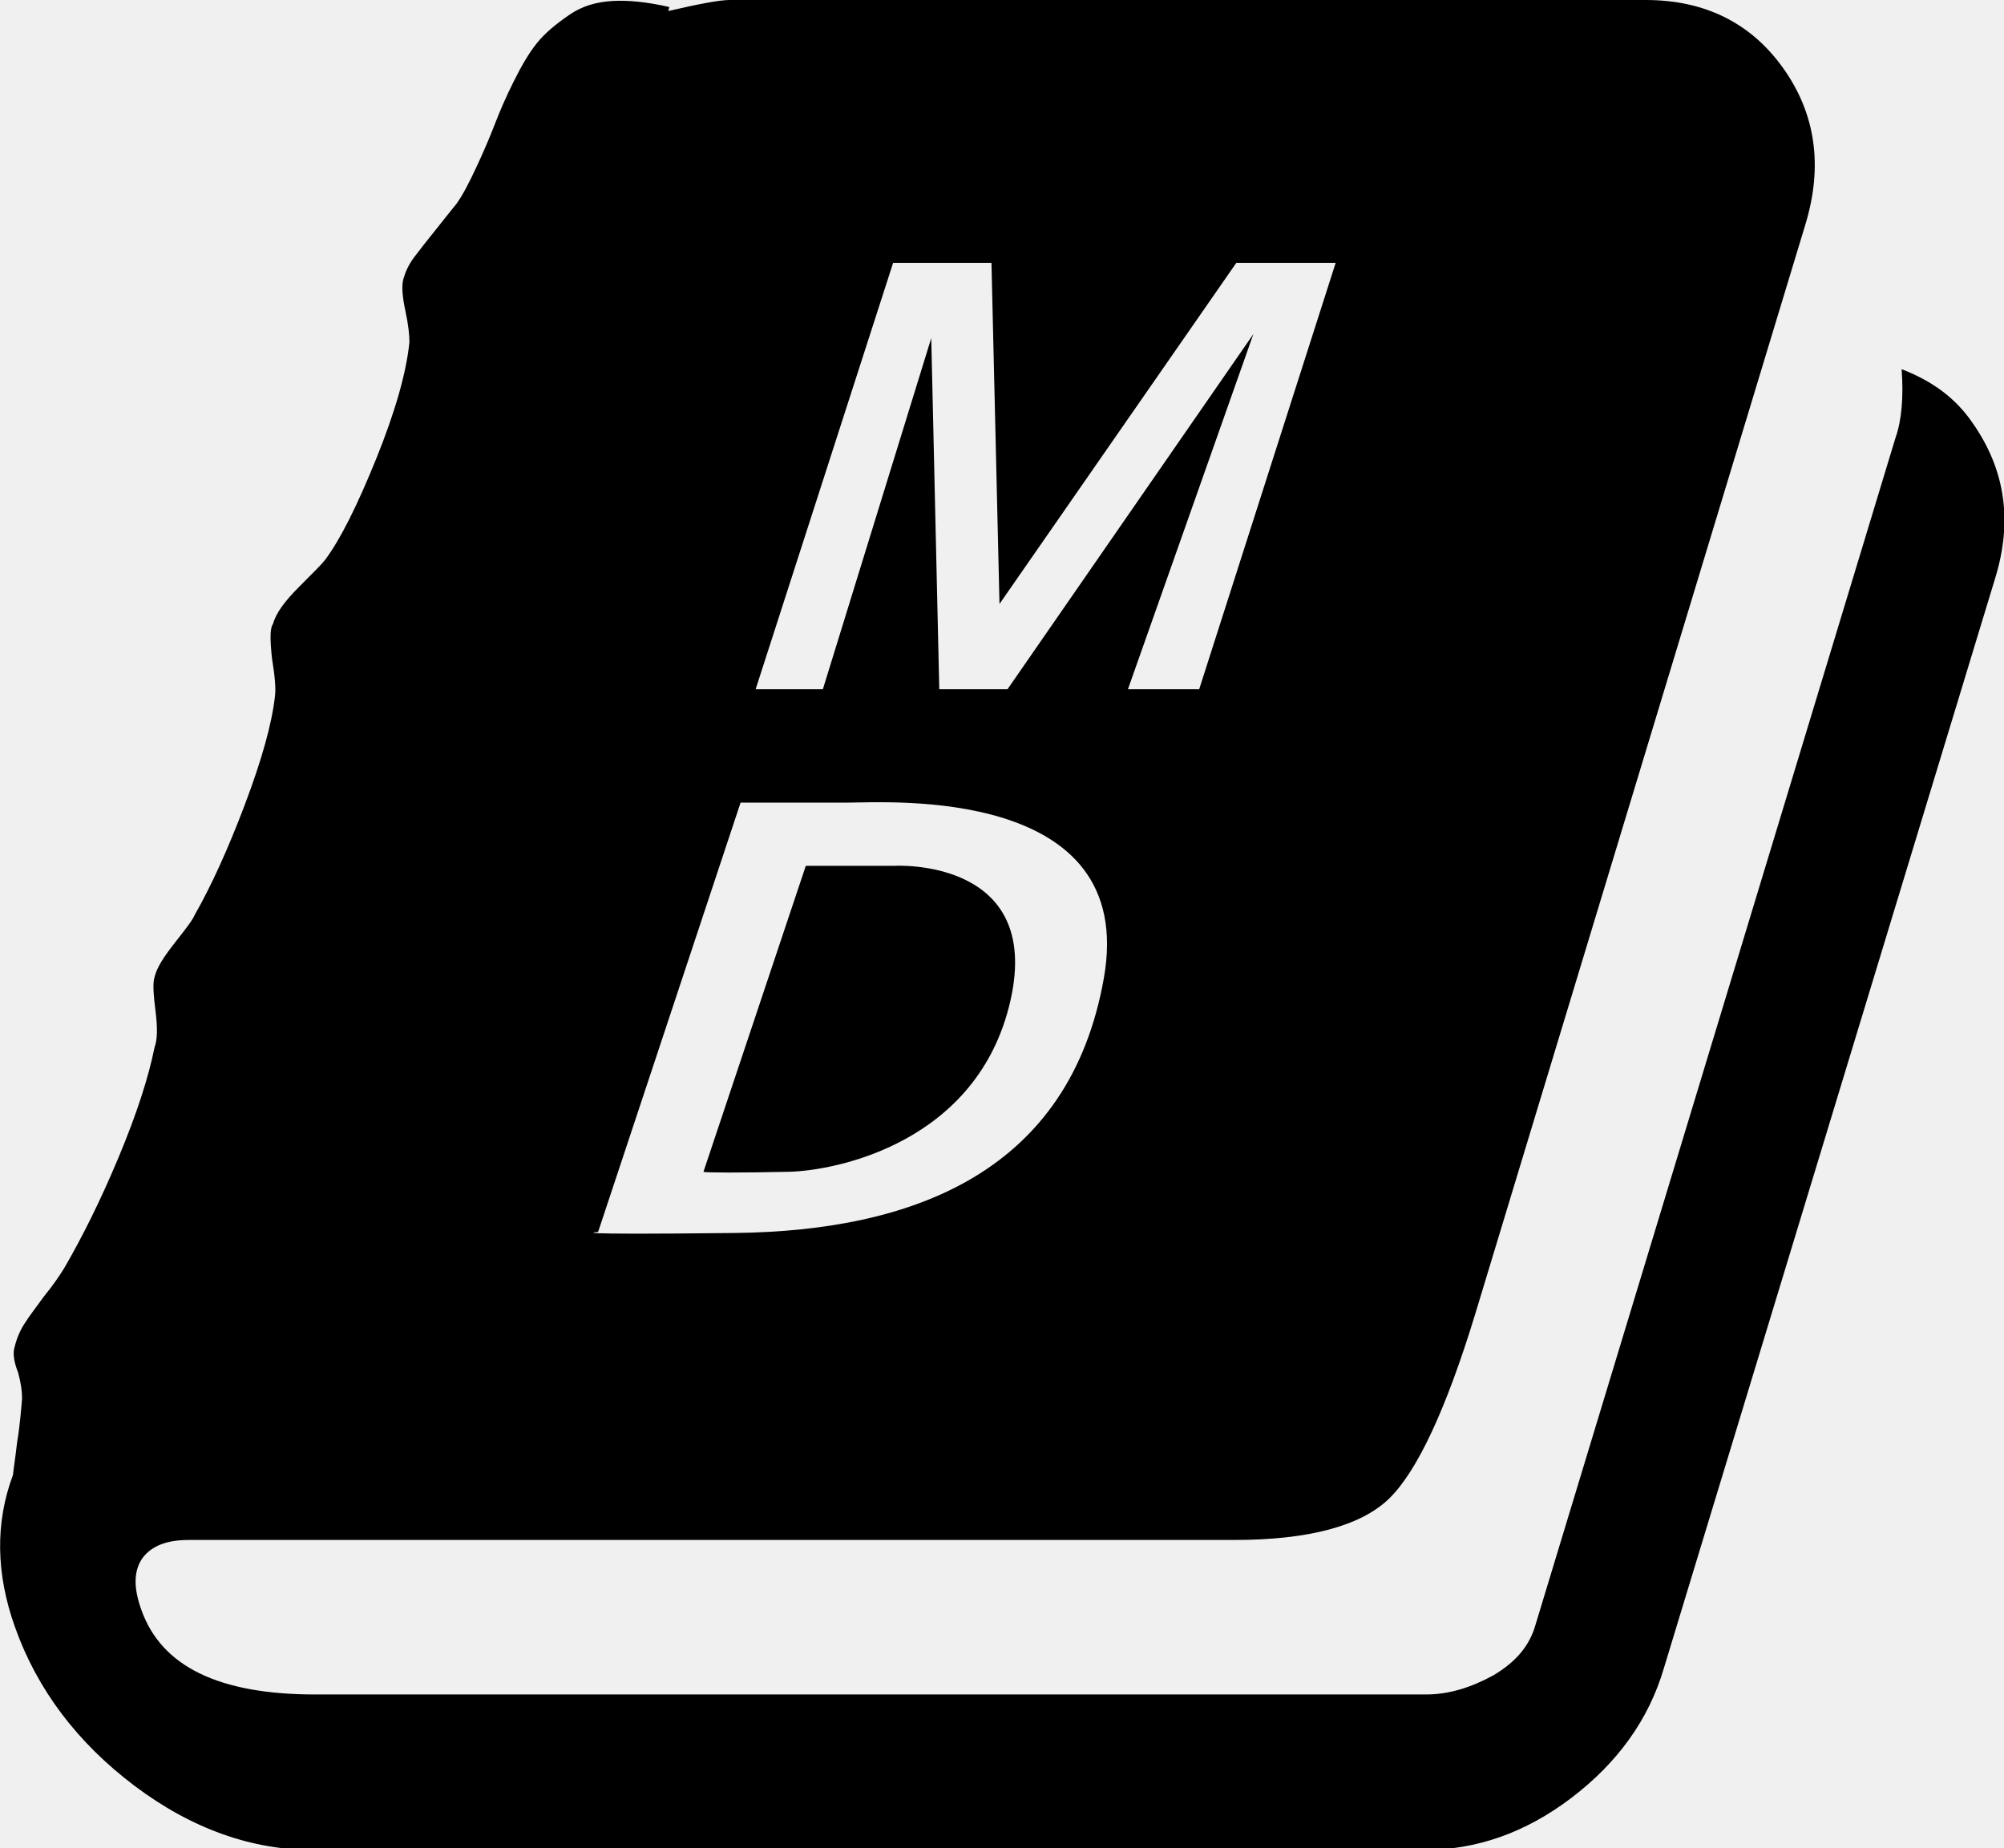
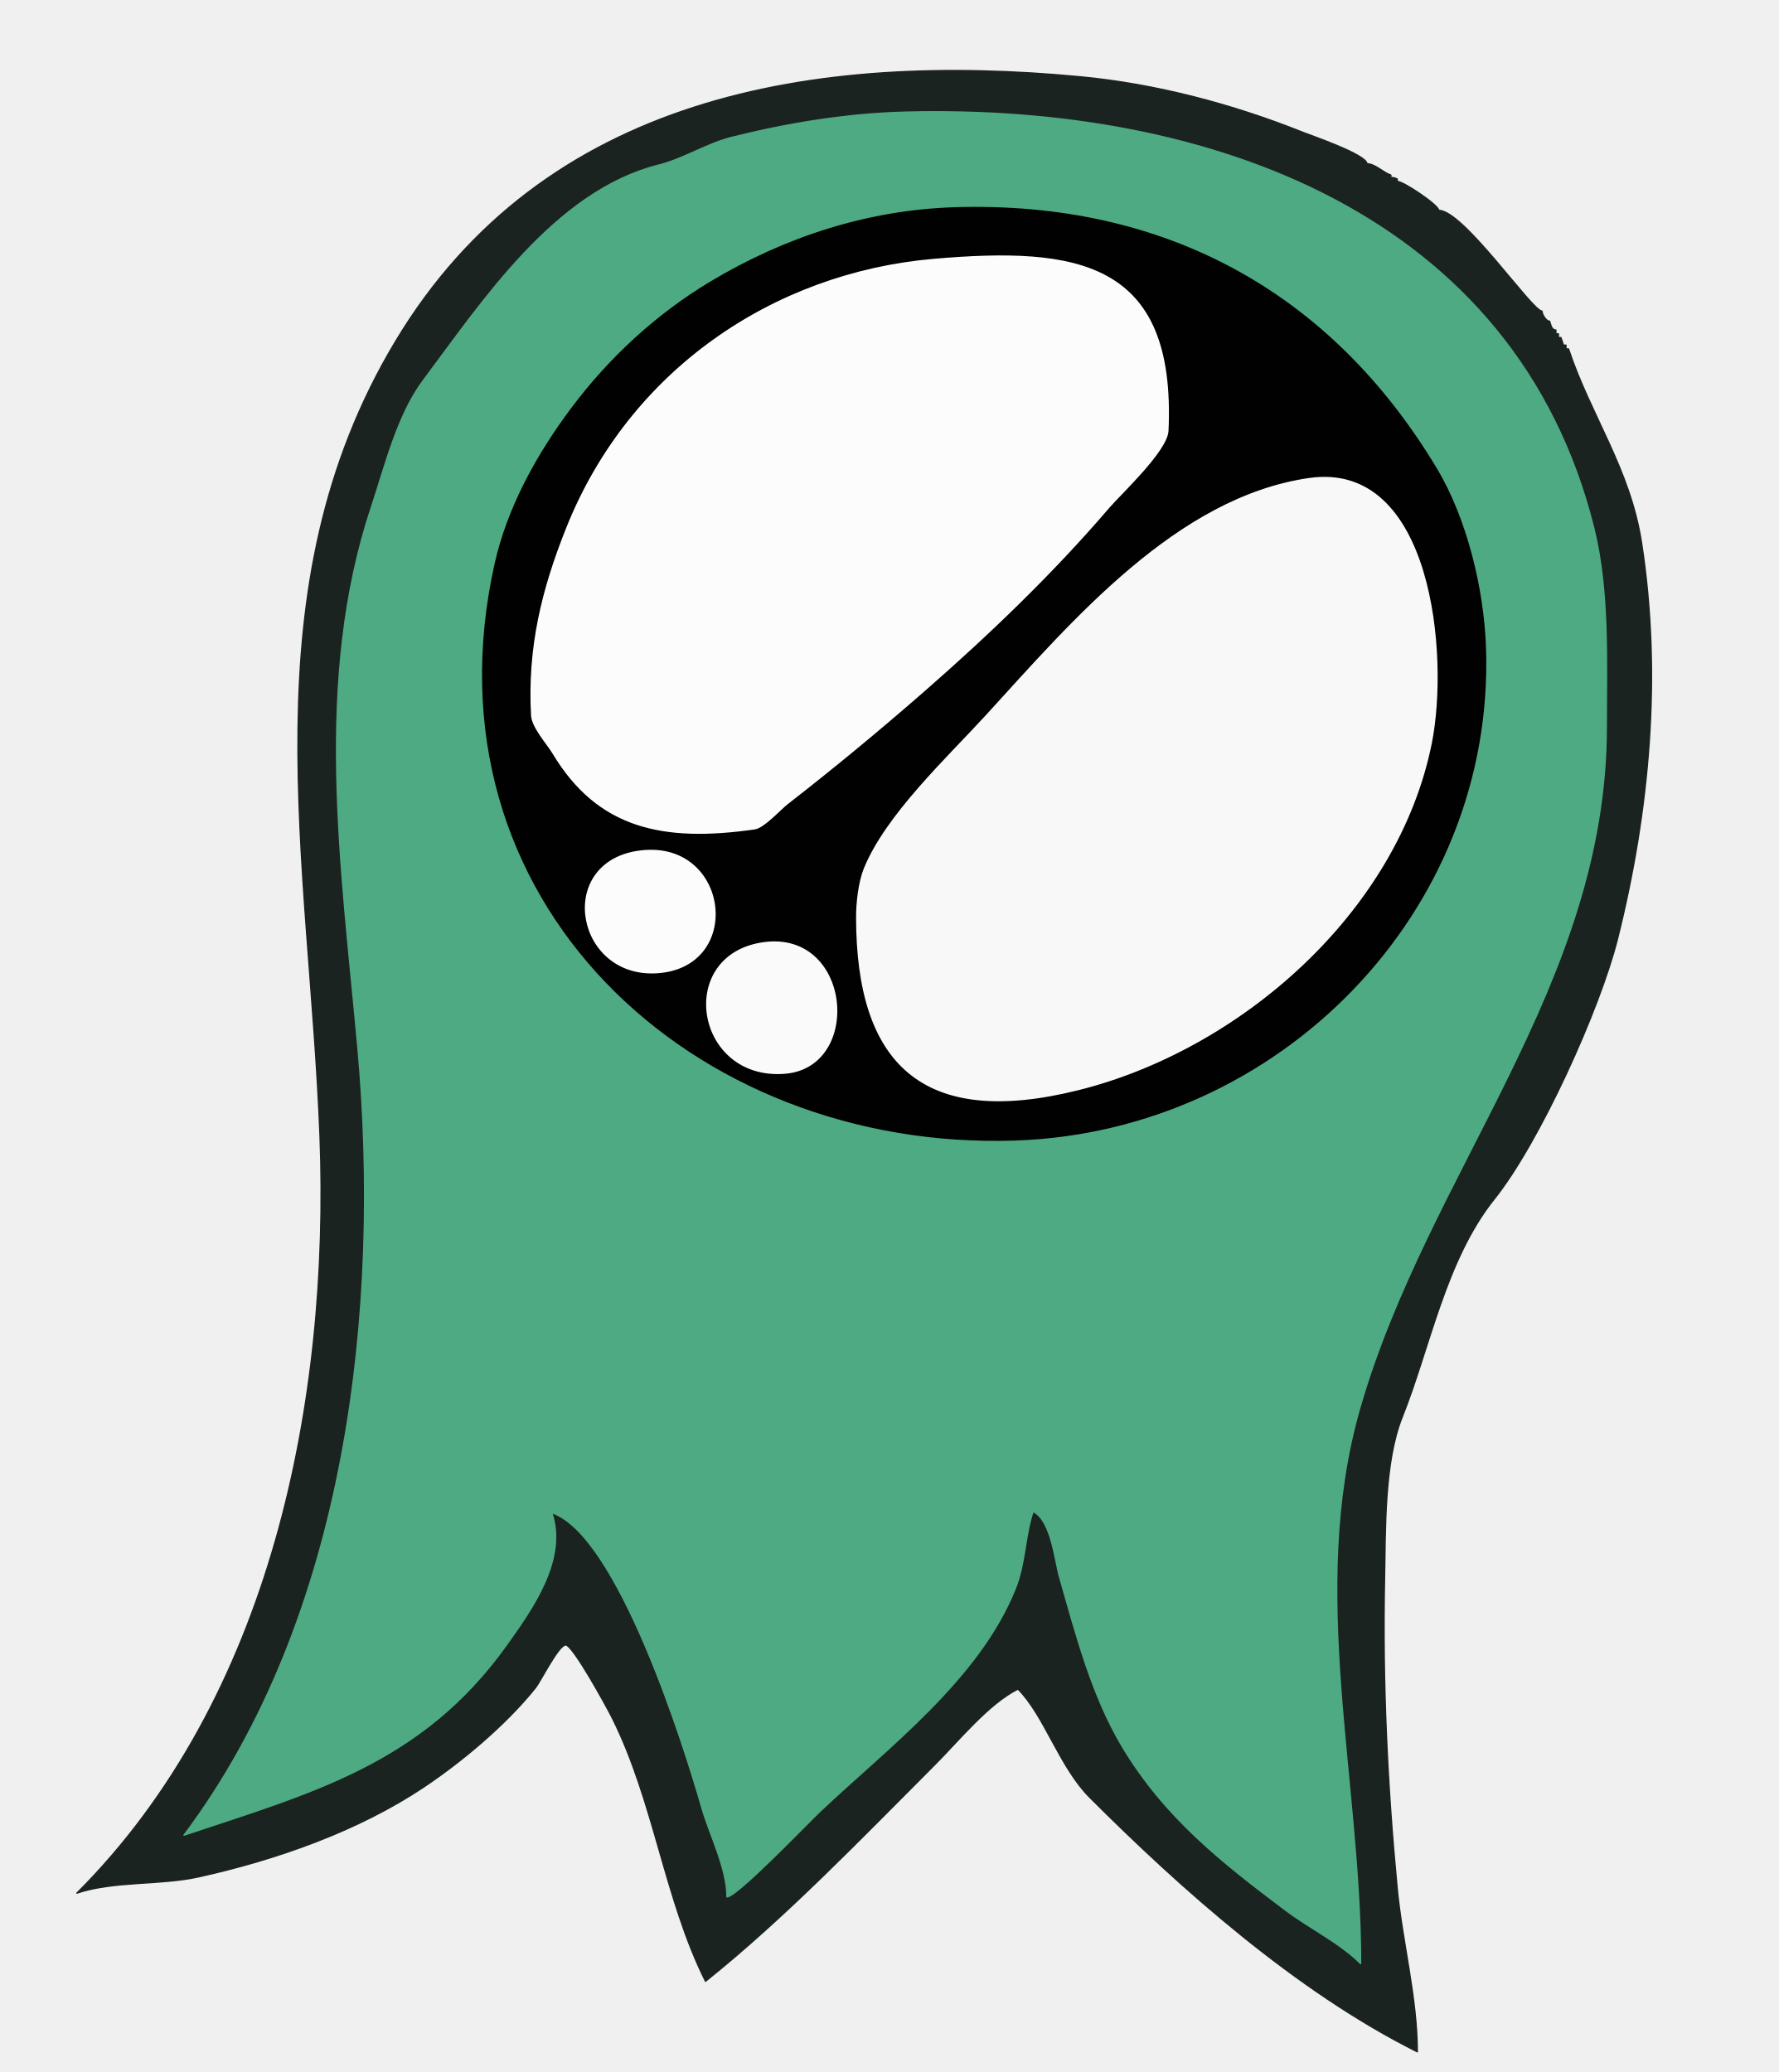
- <svg xmlns="http://www.w3.org/2000/svg" viewBox="0 0 199.7 184.2">
-   <style>
-     @media (prefers-color-scheme: dark) {
-       svg { fill: white; }
-     }
-   </style>
-   <path d="M189.5,36.8c0.2,2.8,0,5.1-0.6,6.8L153,162c-0.6,2.1-2,3.7-4.2,5c-2.2,1.2-4.4,1.9-6.7,1.9H31.4c-9.6,0-15.3-2.8-17.3-8.4   c-0.8-2.2-0.8-3.9,0.1-5.2c0.9-1.2,2.4-1.8,4.6-1.8H123c7.4,0,12.6-1.4,15.4-4.1s5.7-8.9,8.6-18.4l32.9-108.6   c1.8-5.9,1-11.1-2.2-15.6S169.9,0,164,0H72.7c-1,0-3.1,0.4-6.1,1.1l0.1-0.4C64.5,0.2,62.6,0,61,0.1s-3,0.5-4.3,1.4   c-1.3,0.9-2.4,1.8-3.2,2.8S52,6.5,51.2,8.1c-0.8,1.6-1.4,3-1.9,4.3s-1.1,2.7-1.8,4.2c-0.7,1.5-1.3,2.7-2,3.7c-0.5,0.6-1.2,1.5-2,2.5   s-1.6,2-2.2,2.8s-0.9,1.5-1.1,2.2c-0.2,0.7-0.1,1.8,0.2,3.2c0.3,1.4,0.4,2.4,0.4,3.1c-0.3,3-1.4,6.9-3.3,11.6   c-1.9,4.7-3.6,8.1-5.1,10.1c-0.3,0.4-1.2,1.3-2.6,2.7c-1.4,1.4-2.3,2.6-2.6,3.7c-0.3,0.4-0.3,1.5-0.1,3.4c0.3,1.8,0.4,3.1,0.3,3.8   c-0.3,2.7-1.3,6.3-3,10.8c-1.7,4.5-3.4,8.2-5,11c-0.2,0.5-0.9,1.4-2,2.8c-1.1,1.4-1.8,2.5-2,3.4c-0.2,0.6-0.1,1.8,0.1,3.4   c0.2,1.6,0.2,2.8-0.1,3.6c-0.6,3-1.8,6.7-3.6,11c-1.8,4.3-3.6,7.9-5.4,11c-0.5,0.8-1.1,1.7-2,2.8c-0.8,1.1-1.5,2-2,2.8   s-0.8,1.6-1,2.5c-0.1,0.5,0,1.3,0.4,2.3c0.3,1.1,0.4,1.9,0.4,2.6c-0.1,1.1-0.2,2.6-0.5,4.4c-0.2,1.8-0.4,2.9-0.4,3.2   c-1.8,4.8-1.7,9.9,0.2,15.2c2.2,6.2,6.2,11.5,11.9,15.8c5.7,4.3,11.7,6.4,17.8,6.4h110.7c5.2,0,10.1-1.7,14.7-5.2s7.7-7.8,9.2-12.9   l33-108.6c1.8-5.8,1-10.9-2.2-15.5C194.9,39.7,192.6,38,189.5,36.8z M59.6,122.8L73.8,80c0,0,7,0,10.8,0s28.8-1.7,25.4,17.5   c-3.4,19.2-18.8,25.2-36.8,25.4S59.6,122.8,59.6,122.8z M78.6,116.8c4.7-0.1,18.9-2.9,22.1-17.1S89.2,86.3,89.2,86.3l-8.9,0   l-10.2,30.5C70.2,116.9,74,116.9,78.6,116.8z M75.3,68.7L89,26.2h9.8l0.8,34l23.6-34h9.9l-13.6,42.5h-7.1l12.5-35.4l-24.5,35.4h-6.8   l-0.8-35L82,68.7H75.3z" />
+ <svg xmlns="http://www.w3.org/2000/svg" xmlns:ns1="http://vectornator.io" height="100%" style="fill-rule:nonzero;clip-rule:evenodd;stroke-linecap:round;stroke-linejoin:round;" xml:space="preserve" width="100%" version="1.1" viewBox="0 0 1412 1645">
+   <defs />
+   <g id="Layer 1" ns1:layerName="Layer 1">
+     <path stroke="#1b2320" stroke-width="1" d="M1085+130C1091.48+130+1097.71+136.902+1104+139C1104+140+1104+140+1104+141C1107.05+141+1105.37+140.789+1109+142C1109+143+1109+143+1109+144C1114.02+144+1142+162.849+1142+167C1161.58+167+1216.07+247+1224+247C1224+249.715+1227.25+255+1230+255C1230.99+257.959+1231.55+262+1235+262C1235+263.5+1235+263.5+1235+265C1236+265+1236+265+1237+265C1237+266.5+1237+266.5+1237+268C1238+268+1238+268+1239+268C1239.67+270+1240.33+272+1241+274C1242+274+1242+274+1243+274C1243+275.5+1243+275.5+1243+277C1244+277+1244+277+1245+277C1262.74+330.21+1293.96+372.266+1303+431C1319.21+536.361+1309.27+643.933+1284+745C1269.97+801.111+1222.05+906.942+1186+952C1147.36+1000.31+1134.97+1070.08+1113+1125C1098.57+1161.07+1099.77+1215.3+1099+1253C1097.31+1335.72+1101.18+1416.85+1109+1499C1113.06+1541.64+1125+1586.3+1125+1629C1028.5+1580.75+937.169+1499.17+865+1427C841.112+1403.11+828.86+1361.86+808+1341C784.542+1352.73+760.468+1382.53+742+1401C684.366+1458.63+623.648+1522.08+560+1573C527.479+1507.96+519.043+1430.09+486+1364C481.55+1355.1+454.693+1306+449+1306C443.41+1306+429.189+1334.76+425+1340C401.063+1369.92+365.46+1399.36+336+1419C284.345+1453.44+220.17+1476.18+158+1490C126.842+1496.92+90.633+1493.12+61+1503C215.609+1348.39+262.109+1112.83+254+902C245.587+683.254+195.93+467.784+314+271C431.377+75.371+647.119+40.916+858+61C917.706+66.686+978.427+82.771+1034+105C1040.38+107.551+1085+122.817+1085+130Z" fill="#1b2320" stroke-linecap="round" opacity="1" stroke-linejoin="round" />
+     <path stroke="#4eaa83" stroke-width="1" d="M1080+1559C1063.45+1542.45+1039.65+1530.99+1021+1517C969.429+1478.32+924.384+1442.64+891+1387C866.541+1346.23+853.887+1297.1+841+1252C837.082+1238.29+834.465+1207.23+820+1200C813.399+1219.8+813.98+1241.05+806+1261C777.164+1333.09+704.873+1387.04+651+1438C640.824+1447.63+584.986+1506+577+1506C577+1483.12+563.274+1456.96+557+1435C542.395+1383.88+490.023+1218.34+438+1201C450.367+1238.1+422.715+1277+402+1306C334.971+1399.84+248.229+1422.92+146+1457C276.11+1283.52+302.859+1038.45+284+831C271.004+688.046+248.831+540.506+295+402C305.656+370.032+315.368+329.51+336+302C382.65+239.8+440.326+151.668+523+131C542.623+126.094+560.875+114.031+581+109C625.891+97.777+672.622+90.174+719+89C960.272+82.892+1202.79+170.166+1265+419C1277.54+469.168+1275+526.879+1275+577C1275+782.002+1132.83+930.591+1079+1119C1037.93+1262.75+1080+1413.85+1080+1559Z" fill="#4eaa83" stroke-linecap="round" opacity="1" stroke-linejoin="round" />
+     <path stroke="#010101" stroke-width="1" d="M758+165C925.533+159.881+1056.72+233.202+1140+372C1164.14+412.239+1177.39+467.985+1179+514C1186.35+723.507+1015.23+897.907+806+905C550.625+913.657+333.566+715.451+393+448C402.992+403.036+426.593+360.543+454+324C483.941+284.079+521.194+249.684+564+224C623.195+188.483+689.104+167.105+758+165Z" fill="#010101" stroke-linecap="round" opacity="1" stroke-linejoin="round" />
+     <path stroke="#fcfcfc" stroke-width="1" d="M741+206C855.333+196.054+933.102+207.755+927+342C926.279+357.856+889.532+391.879+880+403C835.284+455.168+785.663+502.795+734+548C698.546+579.022+662.186+609.078+625+638C619.187+642.521+606.33+656.953+599+658C526.427+668.368+474.805+657.675+439+598C434.475+590.458+422.506+577.368+422+568C419.082+514.013+430.401+467.997+450+419C500.041+293.897+614.449+217.009+741+206Z" fill="#fcfcfc" stroke-linecap="round" opacity="1" stroke-linejoin="round" />
+     <path stroke="#f8f8f8" stroke-width="1" d="M1039+380C1136.45+365.862+1149.94+520.302+1136+590C1109.34+723.322+984.921+832.77+856+865C732.506+895.874+680+844.697+680+728C680+716.75+681.785+700.538+686+690C703.091+647.272+752.908+600.958+783+568C851.721+492.734+934.449+395.168+1039+380Z" fill="#f8f8f8" stroke-linecap="round" opacity="1" stroke-linejoin="round" />
+     <path stroke="#fafafa" stroke-width="1" d="M603+749C675.302+735.703+685.342+847.013+623+852C552.926+857.606+536.722+761.189+603+749Z" fill="#fafafa" stroke-linecap="round" opacity="1" stroke-linejoin="round" />
+     <path stroke="#fcfcfc" stroke-width="1" d="M506+676C577.262+664.926+591.09+765.291+524+772C457.91+778.609+440.397+686.195+506+676Z" fill="#fcfcfc" stroke-linecap="round" opacity="1" stroke-linejoin="round" />
+   </g>
</svg>
